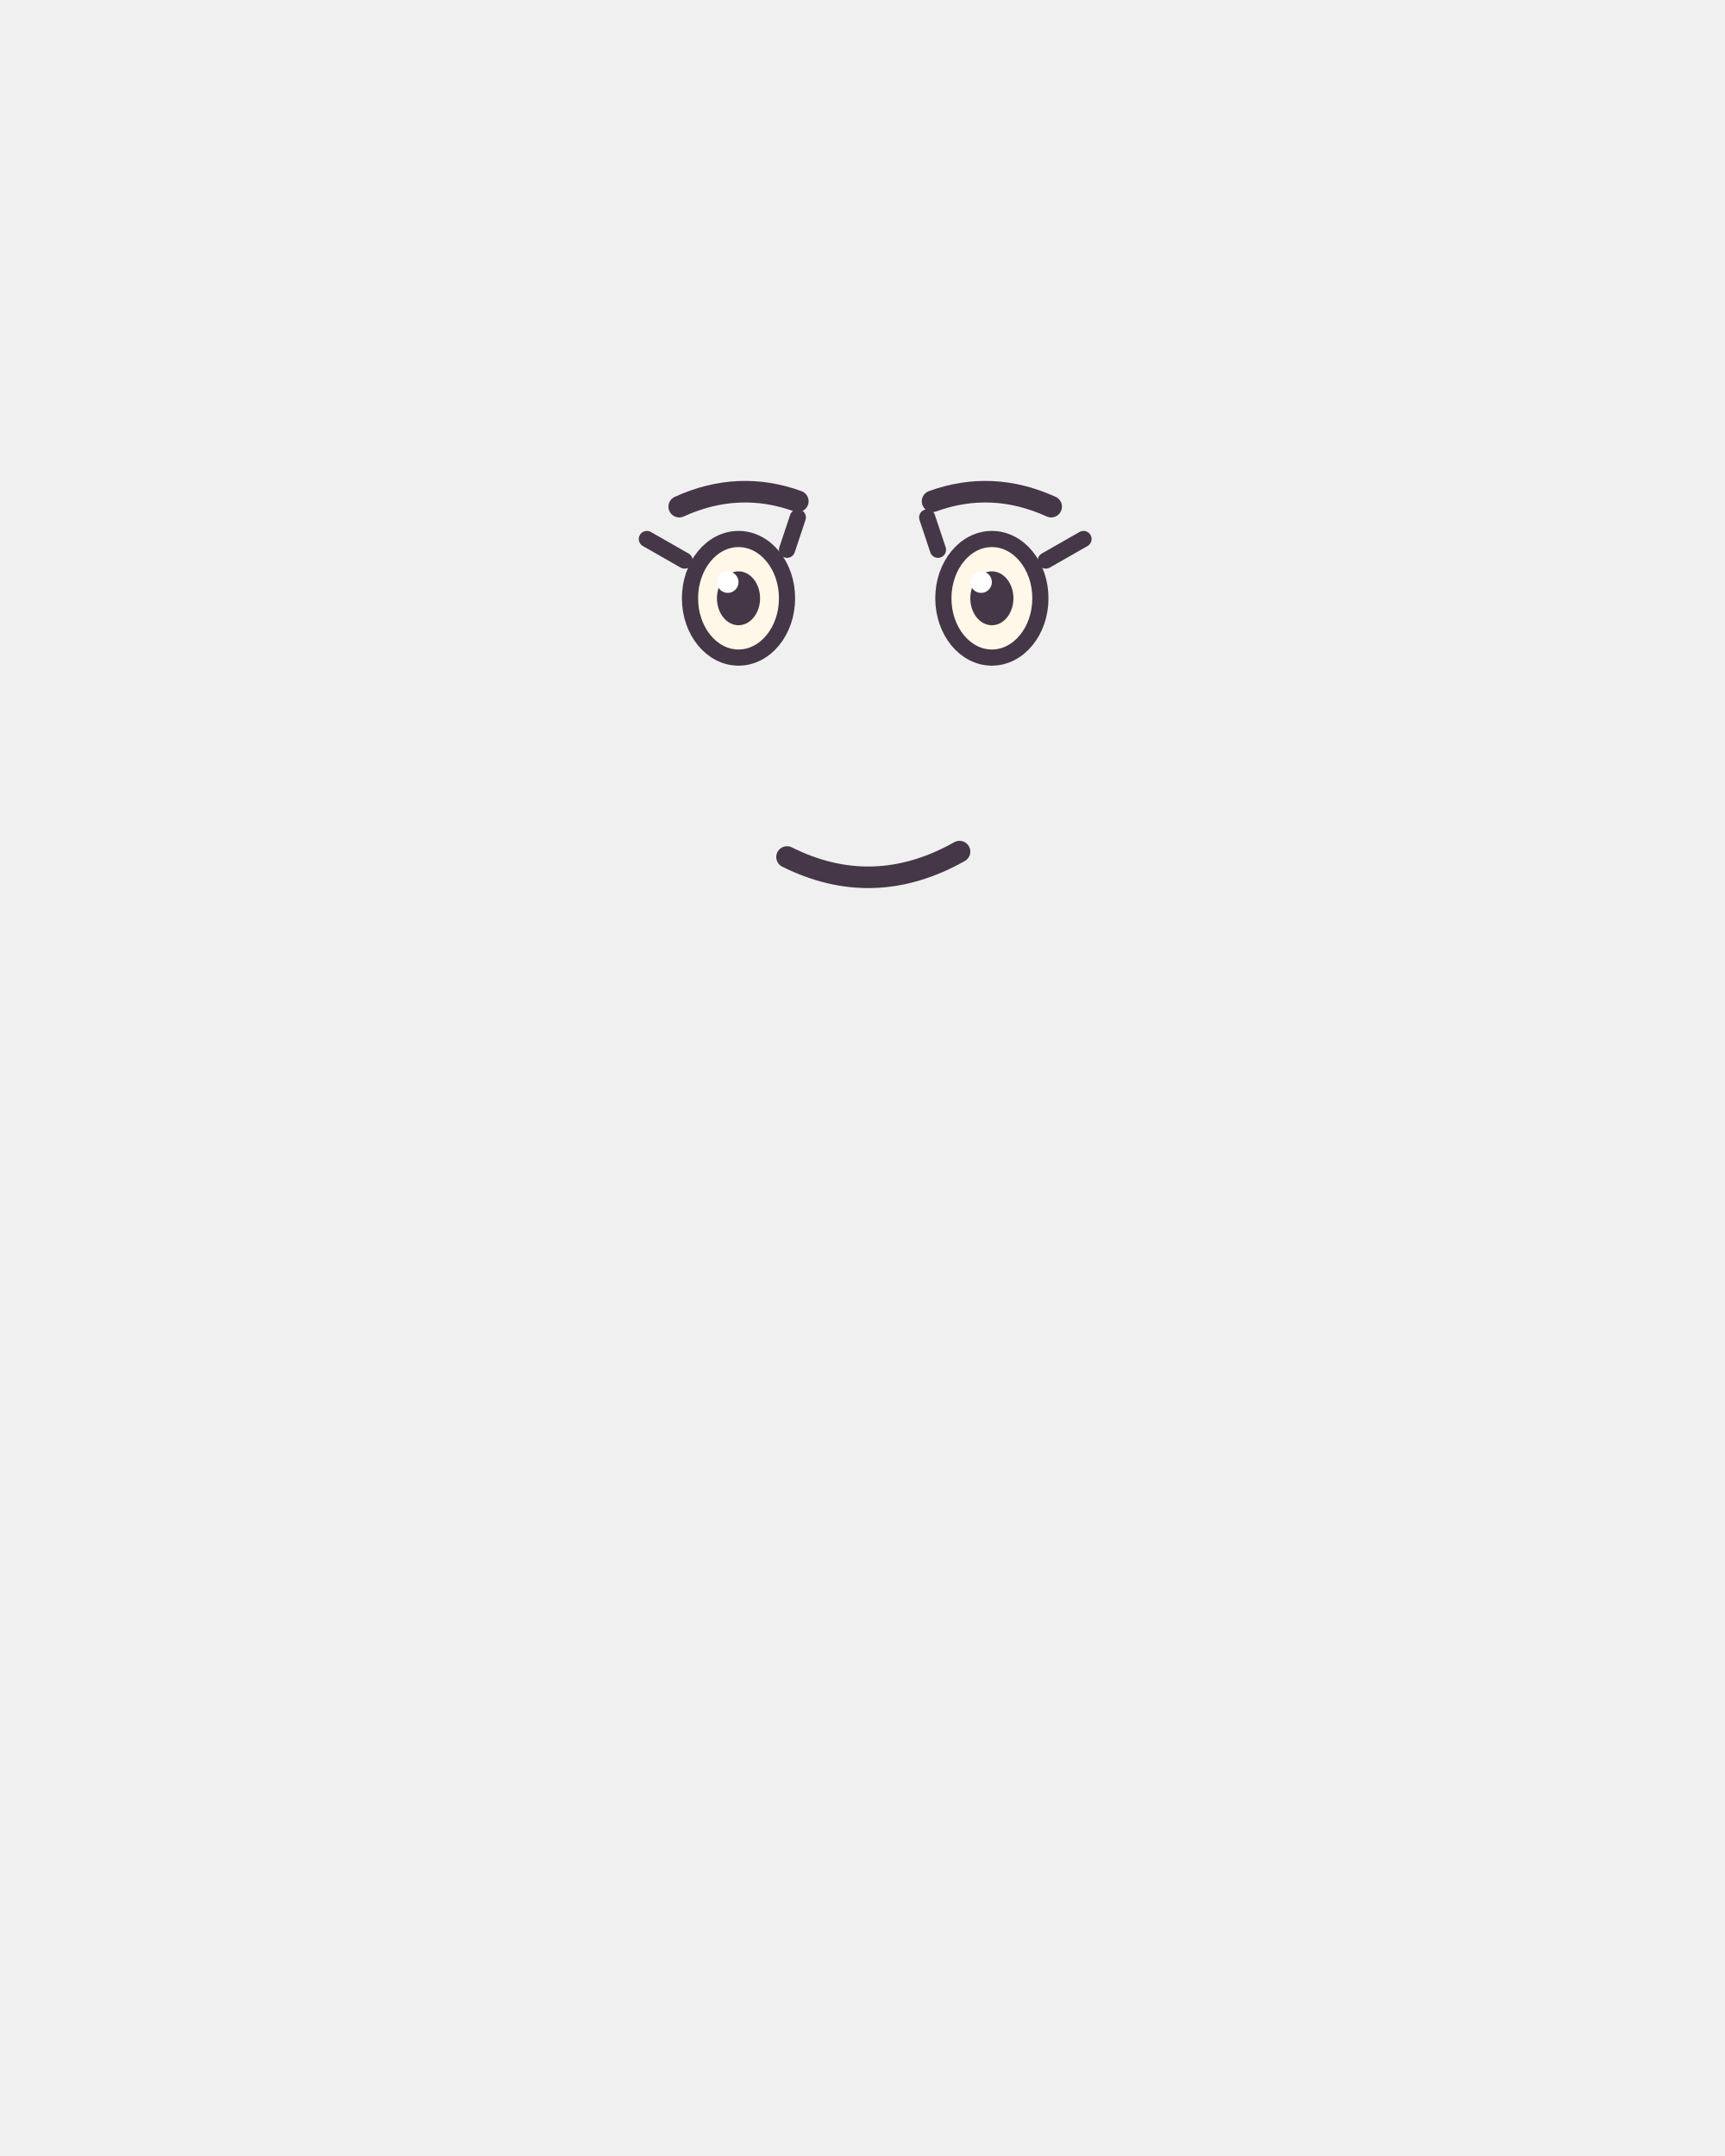
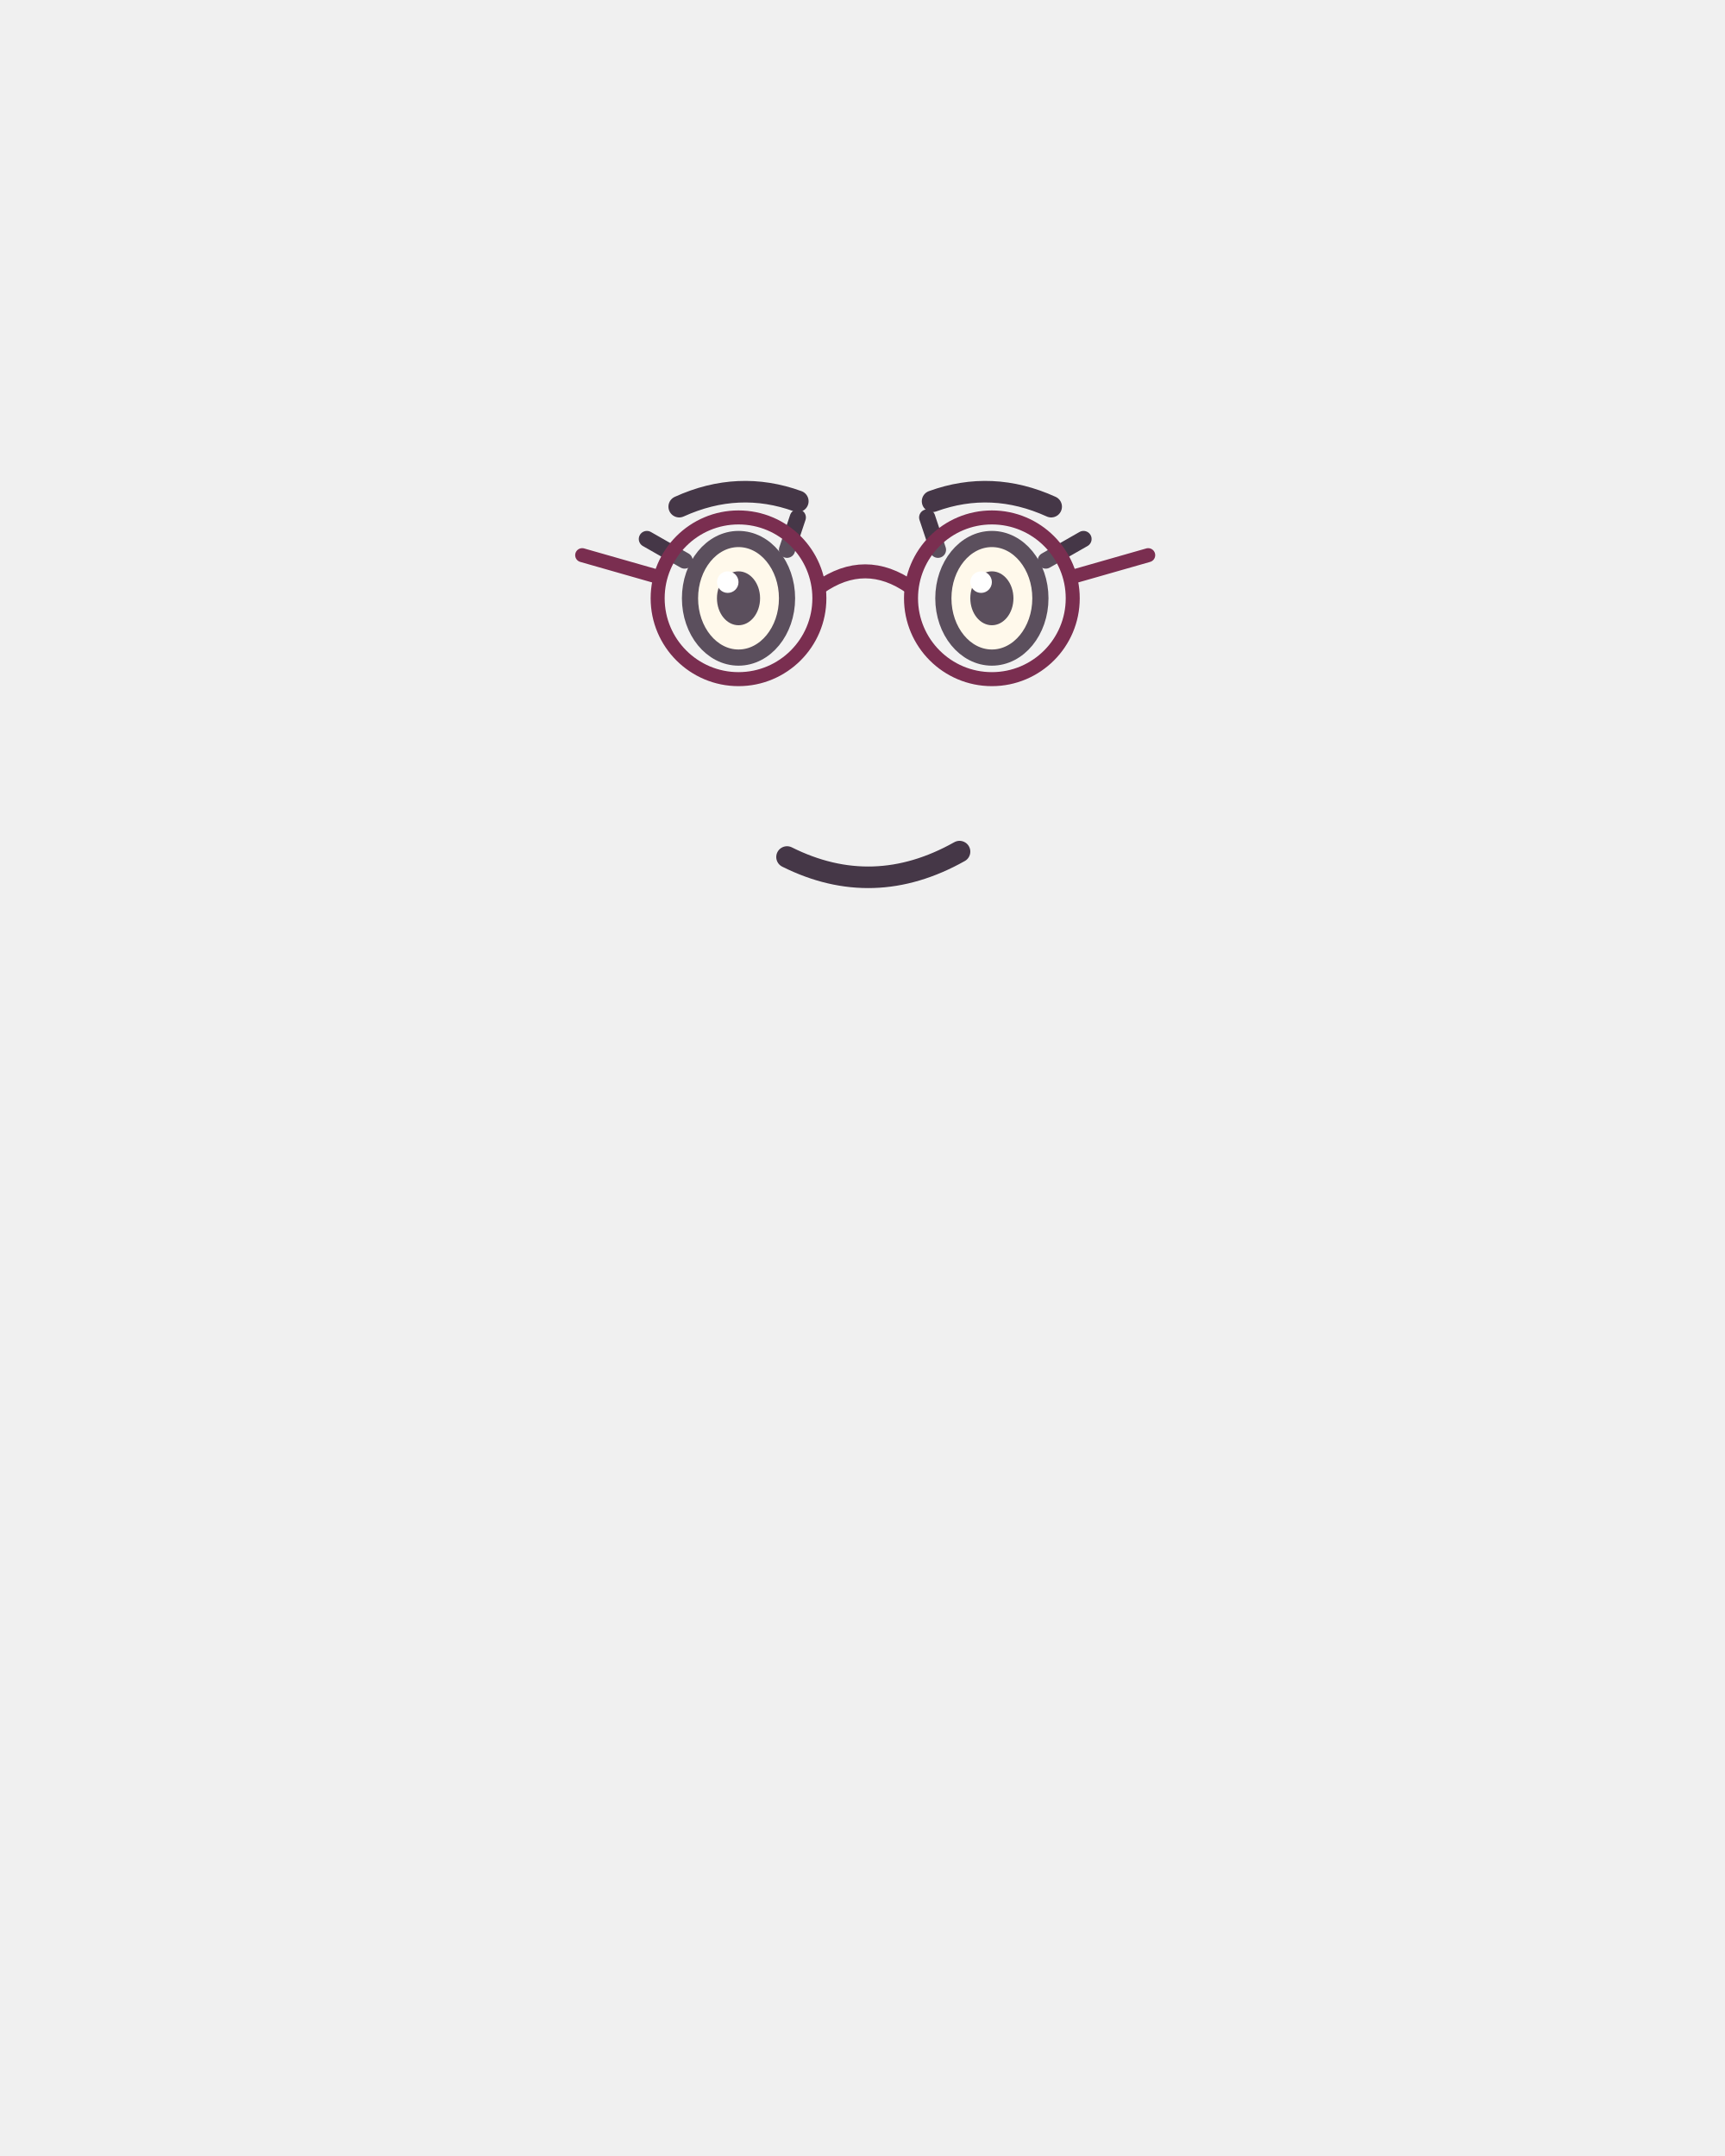
<svg xmlns="http://www.w3.org/2000/svg" width="320" height="400" viewBox="0 0 320 400">
  <defs>
    <linearGradient id="skin_light" x2=".8" y2="1">
      <stop stop-color="#ffe8cf" />
      <stop offset="1" stop-color="#eab894" />
    </linearGradient>
    <linearGradient id="skin_kid" x2=".8" y2="1">
      <stop stop-color="#f6cfa6" />
      <stop offset="1" stop-color="#cf8f62" />
    </linearGradient>
    <linearGradient id="skin_deep" x2=".8" y2="1">
      <stop stop-color="#c9926b" />
      <stop offset="1" stop-color="#8c5a3d" />
    </linearGradient>
    <linearGradient id="cardigan" x2=".4" y2="1">
      <stop stop-color="#c7b1e0" />
      <stop offset="1" stop-color="#7f68a8" />
    </linearGradient>
    <linearGradient id="tee" x2=".4" y2="1">
      <stop stop-color="#43c4b2" />
      <stop offset="1" stop-color="#1f8a86" />
    </linearGradient>
    <linearGradient id="oxford" x2="1" y2="1">
      <stop stop-color="#dcebfb" />
      <stop offset="1" stop-color="#8fb0d6" />
    </linearGradient>
    <linearGradient id="catfur" x2=".5" y2="1">
      <stop stop-color="#ffb767" />
      <stop offset="1" stop-color="#d9772f" />
    </linearGradient>
    <linearGradient id="mousefur" x2=".5" y2="1">
      <stop stop-color="#d9d4de" />
      <stop offset="1" stop-color="#9890a6" />
    </linearGradient>
  </defs>
  <ellipse cx="137" cy="111" rx="9" ry="11" fill="#fff8e8" stroke="#453747" stroke-width="3" />
  <ellipse cx="137" cy="111" rx="4" ry="5" fill="#453747" stroke="none" stroke-width="0" />
  <ellipse cx="135" cy="108" rx="2" ry="2" fill="#fff" stroke="none" stroke-width="0" />
  <ellipse cx="184" cy="111" rx="9" ry="11" fill="#fff8e8" stroke="#453747" stroke-width="3" />
  <ellipse cx="184" cy="111" rx="4" ry="5" fill="#453747" stroke="none" stroke-width="0" />
  <ellipse cx="182" cy="108" rx="2" ry="2" fill="#fff" stroke="none" stroke-width="0" />
  <path d="M126 94 q11 -5 22 -1 M173 93 q11 -4 22 1" fill="none" stroke="#453747" stroke-width="4" stroke-linecap="round" stroke-linejoin="round" />
  <path d="M146 159 Q162 167 178 158" fill="none" stroke="#453747" stroke-width="4" stroke-linecap="round" stroke-linejoin="round" />
  <path d="M127 104 l-7 -4 M146 102 l2 -6 M174 102 l-2 -6 M194 104 l7 -4" fill="none" stroke="#453747" stroke-width="3" stroke-linecap="round" />
+   <circle cx="137" cy="111" r="15" fill="#ffffff" fill-opacity=".12" stroke="#7a2e50" stroke-width="2.6" />
+   <circle cx="184" cy="111" r="15" fill="#ffffff" fill-opacity=".12" stroke="#7a2e50" stroke-width="2.6" />
+   <path d="M152 109 Q160.5 103 169 109 M122 107 L108 103 M199 107 L213 103" fill="none" stroke="#7a2e50" stroke-width="2.6" stroke-linecap="round" />
</svg>
